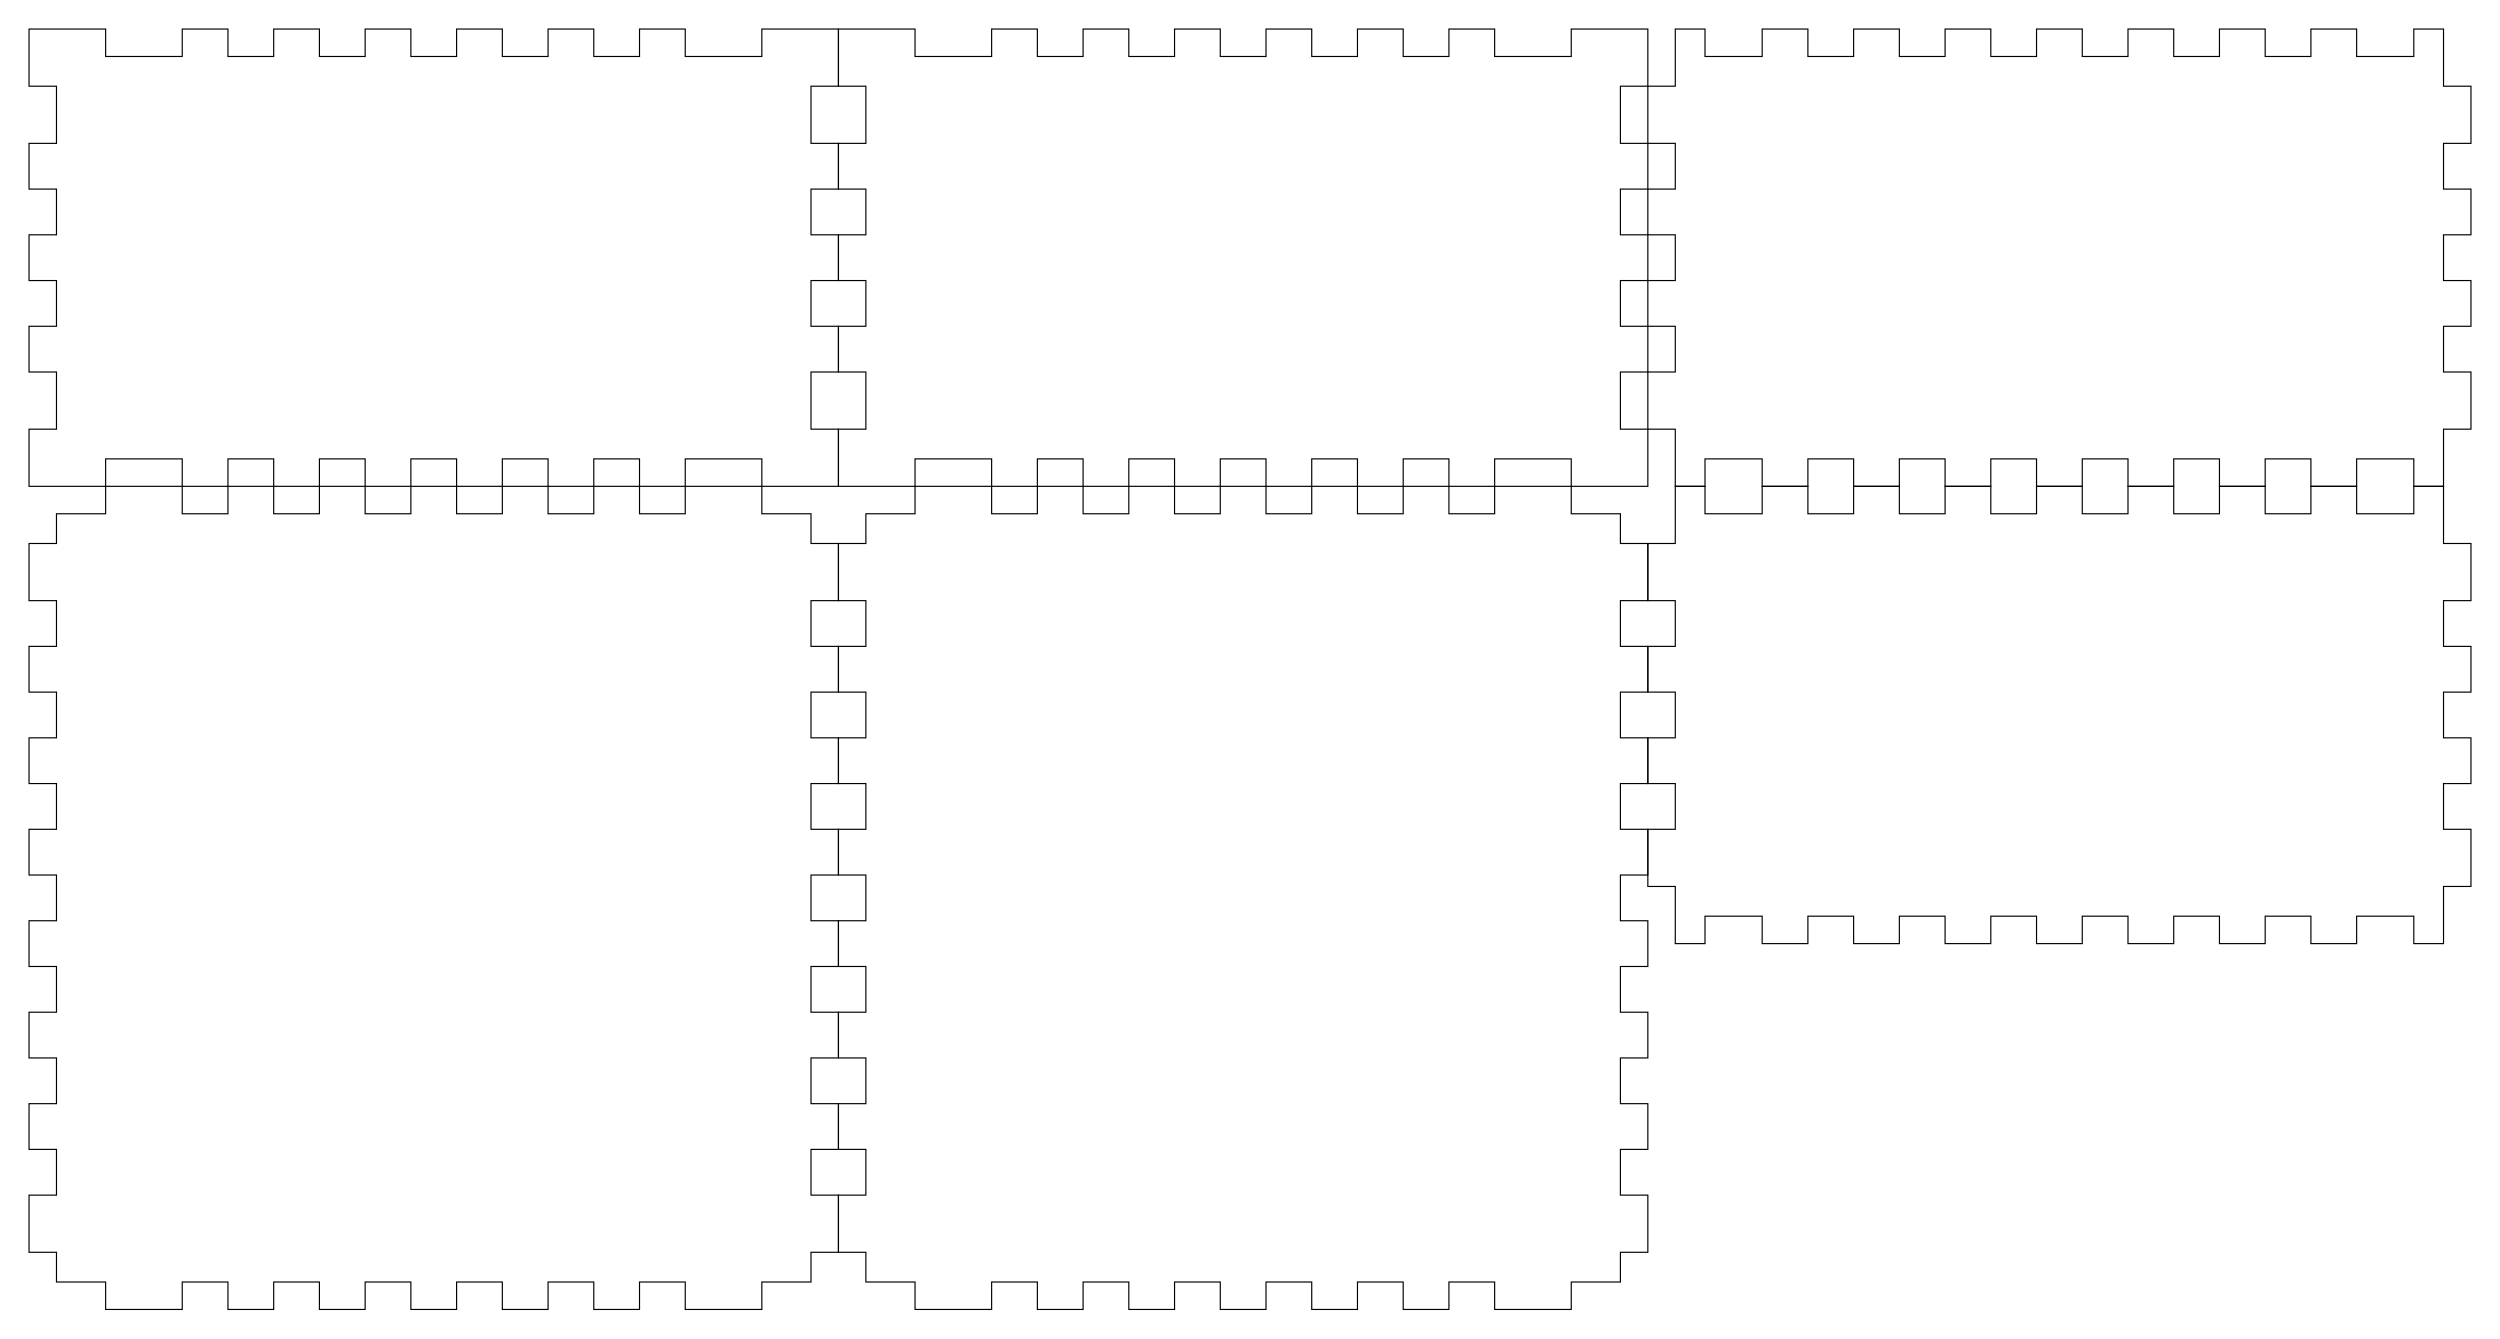
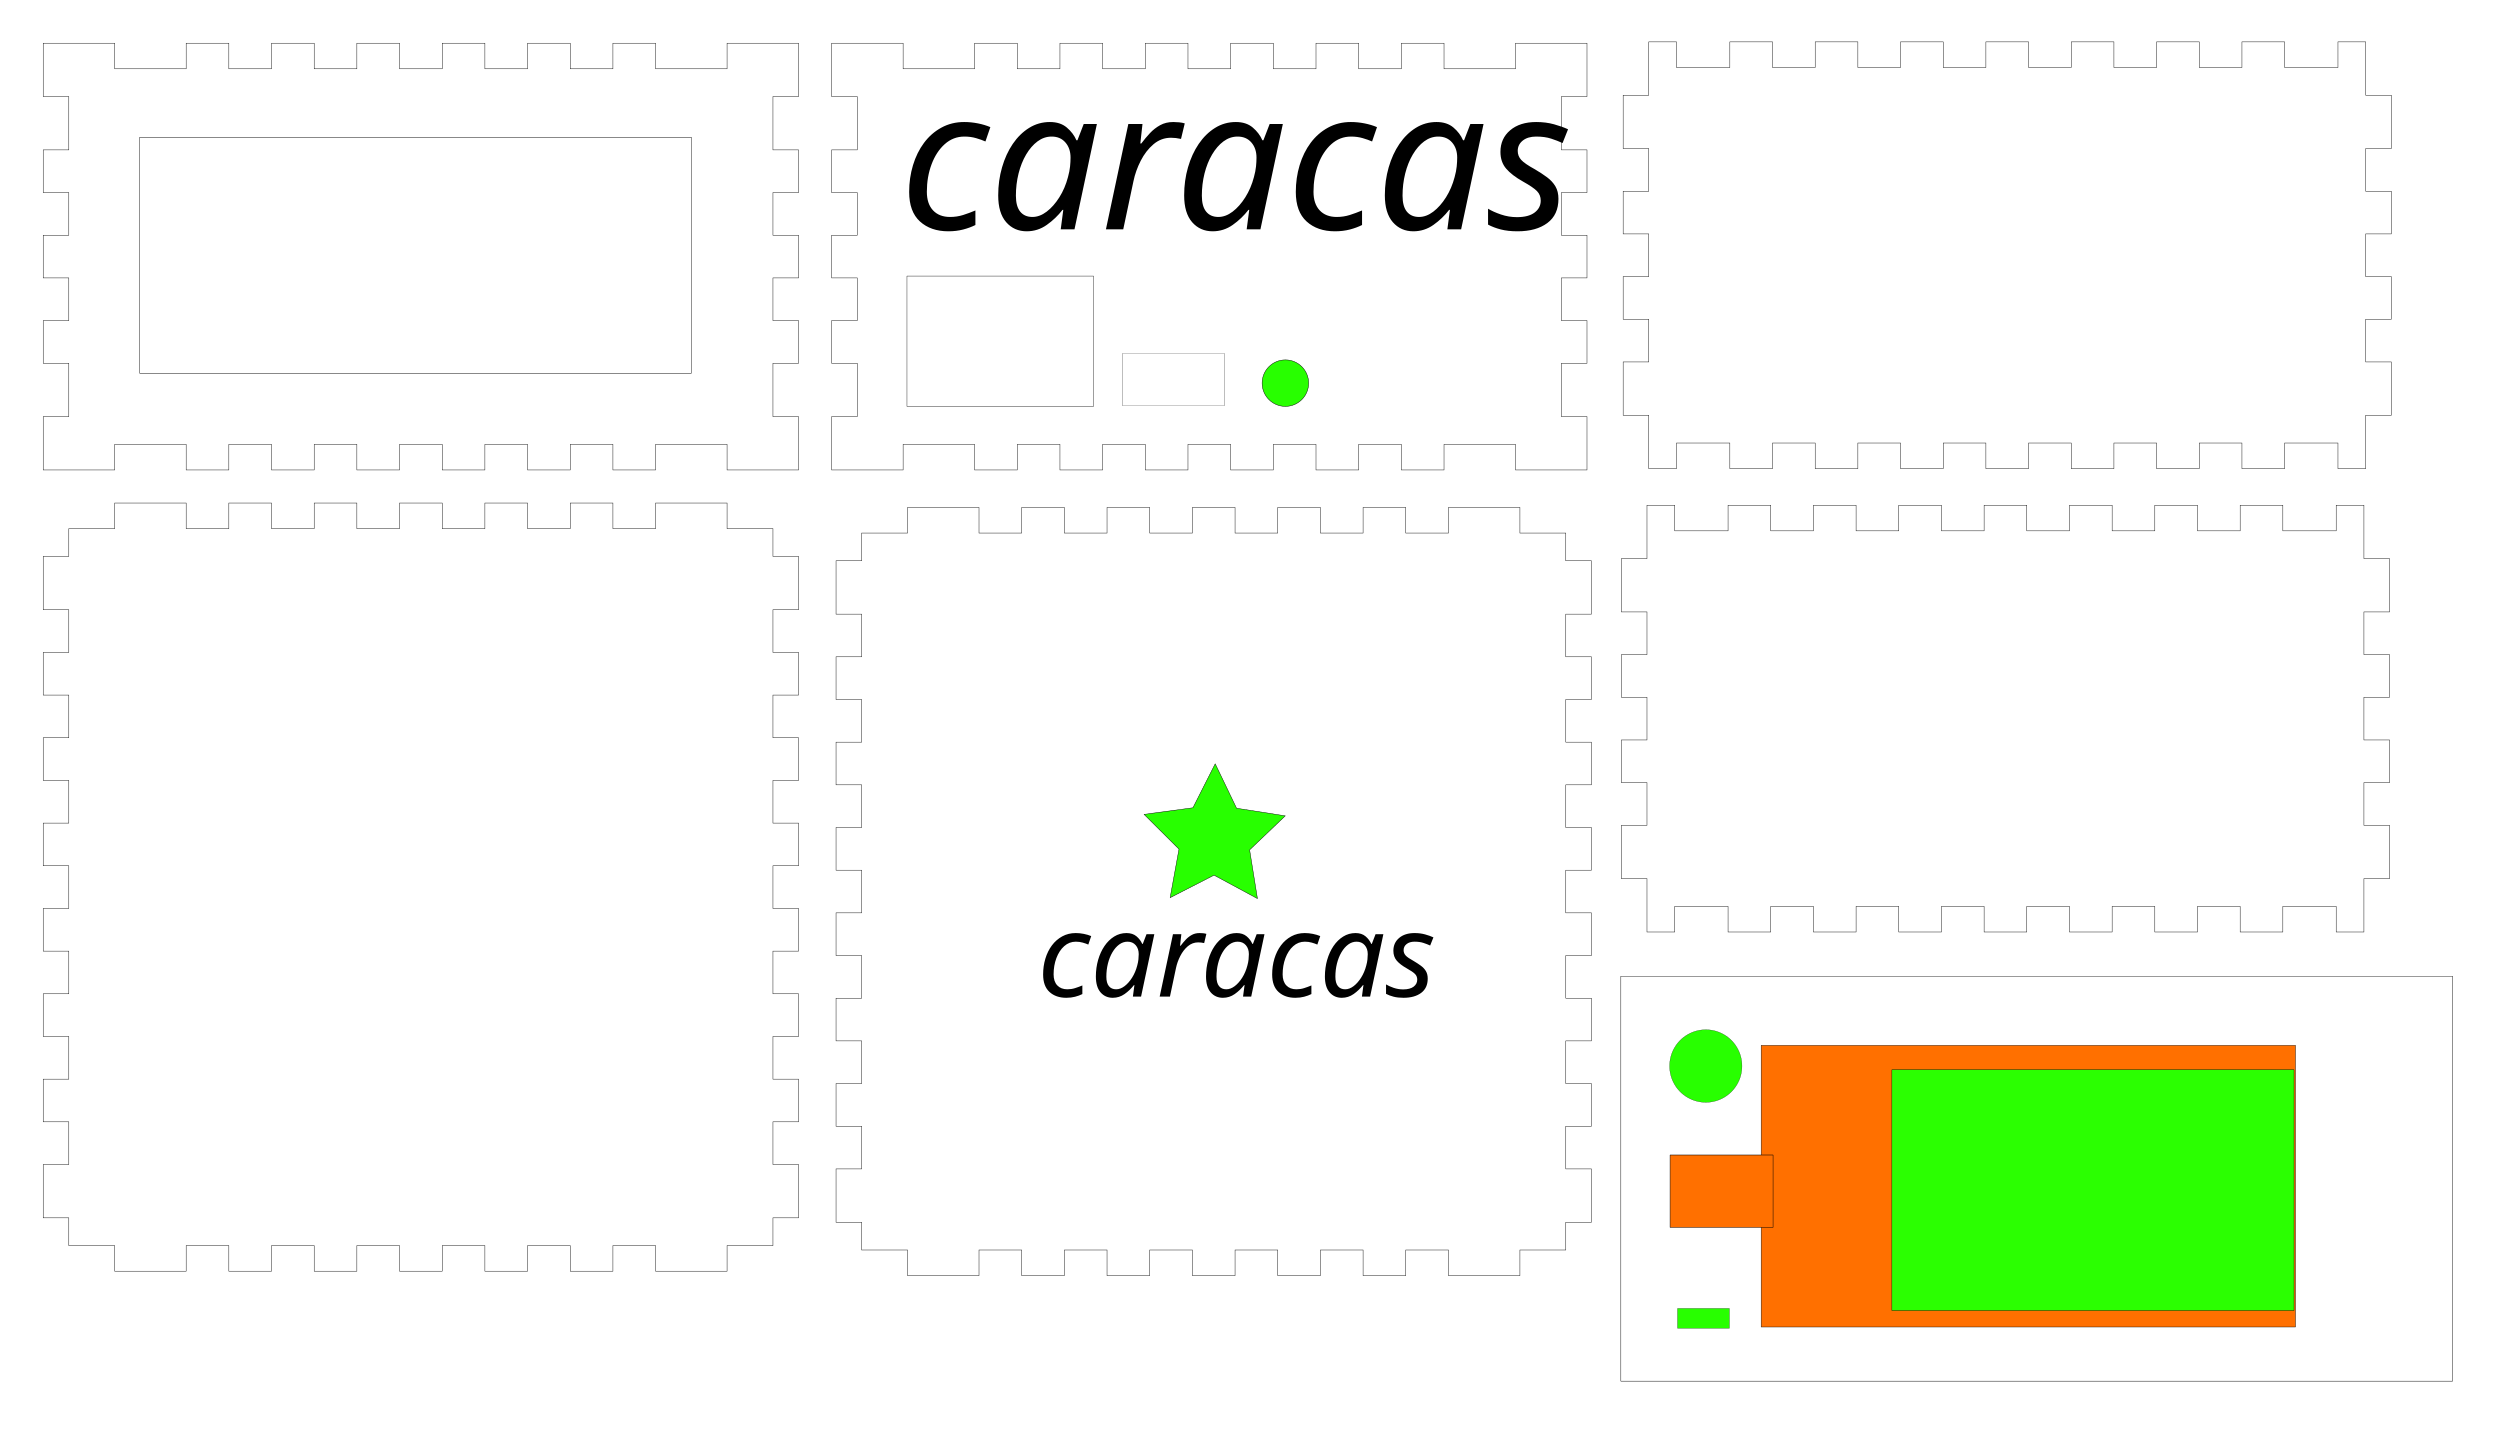
- <svg xmlns="http://www.w3.org/2000/svg" version="1.1" width="546.7mm" height="292.7mm" viewBox=" 0 0 1937.128 1037.127">
-   <g transform="translate(22.50002, 22.50002) ">
-     <polygon style="stroke:#000000; fill:none; stroke-width:0.9" points="0, 0 59.35, 0 59.35, 21.26 118.701, 21.26 118.701, 0 154.134, 0 154.134, 21.26 189.567, 21.26 189.567, 0 225, 0 225, 21.26 260.433, 21.26 260.433, 0 295.866, 0 295.866, 21.26 331.299, 21.26 331.299, 0 366.733, 0 366.733, 21.26 402.166, 21.26 402.166, 0 437.599, 0 437.599, 21.26 473.032, 21.26 473.032, 0 508.465, 0 508.465, 21.26 567.815, 21.26 567.815, 0 627.166, 0 627.166, 44.291 605.906, 44.291 605.906, 88.583 627.166, 88.583 627.166, 124.016 605.906, 124.016 605.906, 159.449 627.166, 159.449 627.166, 194.882 605.906, 194.882 605.906, 230.315 627.166, 230.315 627.166, 265.748 605.906, 265.748 605.906, 310.04 627.166, 310.04 627.166, 354.331 567.815, 354.331 567.815, 333.071 508.465, 333.071 508.465, 354.331 473.032, 354.331 473.032, 333.071 437.599, 333.071 437.599, 354.331 402.166, 354.331 402.166, 333.071 366.733, 333.071 366.733, 354.331 331.299, 354.331 331.299, 333.071 295.866, 333.071 295.866, 354.331 260.433, 354.331 260.433, 333.071 225, 333.071 225, 354.331 189.567, 354.331 189.567, 333.071 154.134, 333.071 154.134, 354.331 118.701, 354.331 118.701, 333.071 59.35, 333.071 59.35, 354.331 0, 354.331 0, 310.04 21.26, 310.04 21.26, 265.748 0, 265.748 0, 230.315 21.26, 230.315 21.26, 194.882 0, 194.882 0, 159.449 21.26, 159.449 21.26, 124.016 0, 124.016 0, 88.583 21.26, 88.583 21.26, 44.291 0, 44.291 " />
+ <svg xmlns="http://www.w3.org/2000/svg" version="1.1" width="2075.742" height="1185.955" viewBox="0 0 2075.743 1185.956" id="svg2">
+   <defs id="defs30" />
+   <g transform="translate(35.8706,35.87057)" id="g4" style="stroke-width:0.354;stroke-miterlimit:4;stroke-dasharray:none">
+     <polygon style="fill:none;stroke:#000000;stroke-width:0.354;stroke-miterlimit:4;stroke-dasharray:none" points="605.906,310.04 627.166,310.04 627.166,354.331 567.815,354.331 567.815,333.071 508.465,333.071 508.465,354.331 473.032,354.331 473.032,333.071 437.599,333.071 437.599,354.331 402.166,354.331 402.166,333.071 366.733,333.071 366.733,354.331 331.299,354.331 331.299,333.071 295.866,333.071 295.866,354.331 260.433,354.331 260.433,333.071 225,333.071 225,354.331 189.567,354.331 189.567,333.071 154.134,333.071 154.134,354.331 118.701,354.331 118.701,333.071 59.35,333.071 59.35,354.331 0,354.331 0,310.04 21.26,310.04 21.26,265.748 0,265.748 0,230.315 21.26,230.315 21.26,194.882 0,194.882 0,159.449 21.26,159.449 21.26,124.016 0,124.016 0,88.583 21.26,88.583 21.26,44.291 0,44.291 0,0 59.35,0 59.35,21.26 118.701,21.26 118.701,0 154.134,0 154.134,21.26 189.567,21.26 189.567,0 225,0 225,21.26 260.433,21.26 260.433,0 295.866,0 295.866,21.26 331.299,21.26 331.299,0 366.733,0 366.733,21.26 402.166,21.26 402.166,0 437.599,0 437.599,21.26 473.032,21.26 473.032,0 508.465,0 508.465,21.26 567.815,21.26 567.815,0 627.166,0 627.166,44.291 605.906,44.291 605.906,88.583 627.166,88.583 627.166,124.016 605.906,124.016 605.906,159.449 627.166,159.449 627.166,194.882 605.906,194.882 605.906,230.315 627.166,230.315 627.166,265.748 605.906,265.748 " id="polygon6" />
  </g>
-   <g transform="translate(649.6659, 22.50002) ">
-     <polygon style="stroke:#000000; fill:none; stroke-width:0.9" points="0, 0 59.35, 0 59.35, 21.26 118.701, 21.26 118.701, 0 154.134, 0 154.134, 21.26 189.567, 21.26 189.567, 0 225, 0 225, 21.26 260.433, 21.26 260.433, 0 295.866, 0 295.866, 21.26 331.299, 21.26 331.299, 0 366.733, 0 366.733, 21.26 402.166, 21.26 402.166, 0 437.599, 0 437.599, 21.26 473.032, 21.26 473.032, 0 508.465, 0 508.465, 21.26 567.815, 21.26 567.815, 0 627.166, 0 627.166, 44.291 605.906, 44.291 605.906, 88.583 627.166, 88.583 627.166, 124.016 605.906, 124.016 605.906, 159.449 627.166, 159.449 627.166, 194.882 605.906, 194.882 605.906, 230.315 627.166, 230.315 627.166, 265.748 605.906, 265.748 605.906, 310.04 627.166, 310.04 627.166, 354.331 567.815, 354.331 567.815, 333.071 508.465, 333.071 508.465, 354.331 473.032, 354.331 473.032, 333.071 437.599, 333.071 437.599, 354.331 402.166, 354.331 402.166, 333.071 366.733, 333.071 366.733, 354.331 331.299, 354.331 331.299, 333.071 295.866, 333.071 295.866, 354.331 260.433, 354.331 260.433, 333.071 225, 333.071 225, 354.331 189.567, 354.331 189.567, 333.071 154.134, 333.071 154.134, 354.331 118.701, 354.331 118.701, 333.071 59.35, 333.071 59.35, 354.331 0, 354.331 0, 310.04 21.26, 310.04 21.26, 265.748 0, 265.748 0, 230.315 21.26, 230.315 21.26, 194.882 0, 194.882 0, 159.449 21.26, 159.449 21.26, 124.016 0, 124.016 0, 88.583 21.26, 88.583 21.26, 44.291 0, 44.291 " />
+   <g transform="translate(690.5047,35.87057)" id="g8" style="stroke-width:0.354;stroke-miterlimit:4;stroke-dasharray:none">
+     <polygon style="fill:none;stroke:#000000;stroke-width:0.354;stroke-miterlimit:4;stroke-dasharray:none" points="605.906,265.748 605.906,310.04 627.166,310.04 627.166,354.331 567.815,354.331 567.815,333.071 508.465,333.071 508.465,354.331 473.032,354.331 473.032,333.071 437.599,333.071 437.599,354.331 402.166,354.331 402.166,333.071 366.733,333.071 366.733,354.331 331.299,354.331 331.299,333.071 295.866,333.071 295.866,354.331 260.433,354.331 260.433,333.071 225,333.071 225,354.331 189.567,354.331 189.567,333.071 154.134,333.071 154.134,354.331 118.701,354.331 118.701,333.071 59.35,333.071 59.35,354.331 0,354.331 0,310.04 21.26,310.04 21.26,265.748 0,265.748 0,230.315 21.26,230.315 21.26,194.882 0,194.882 0,159.449 21.26,159.449 21.26,124.016 0,124.016 0,88.583 21.26,88.583 21.26,44.291 0,44.291 0,0 59.35,0 59.35,21.26 118.701,21.26 118.701,0 154.134,0 154.134,21.26 189.567,21.26 189.567,0 225,0 225,21.26 260.433,21.26 260.433,0 295.866,0 295.866,21.26 331.299,21.26 331.299,0 366.733,0 366.733,21.26 402.166,21.26 402.166,0 437.599,0 437.599,21.26 473.032,21.26 473.032,0 508.465,0 508.465,21.26 567.815,21.26 567.815,0 627.166,0 627.166,44.291 605.906,44.291 605.906,88.583 627.166,88.583 627.166,124.016 605.906,124.016 605.906,159.449 627.166,159.449 627.166,194.882 605.906,194.882 605.906,230.315 627.166,230.315 627.166,265.748 " id="polygon10" />
  </g>
-   <g transform="translate(1276.832, 22.50002) ">
-     <polygon style="stroke:#000000; fill:none; stroke-width:0.9" points="21.26, 0 44.291, 0 44.291, 21.26 88.583, 21.26 88.583, 0 124.016, 0 124.016, 21.26 159.449, 21.26 159.449, 0 194.882, 0 194.882, 21.26 230.315, 21.26 230.315, 0 265.748, 0 265.748, 21.26 301.181, 21.26 301.181, 0 336.614, 0 336.614, 21.26 372.048, 21.26 372.048, 0 407.481, 0 407.481, 21.26 442.914, 21.26 442.914, 0 478.347, 0 478.347, 21.26 513.78, 21.26 513.78, 0 549.213, 0 549.213, 21.26 593.504, 21.26 593.504, 0 616.536, 0 616.536, 44.291 637.796, 44.291 637.796, 88.583 616.536, 88.583 616.536, 124.016 637.796, 124.016 637.796, 159.449 616.536, 159.449 616.536, 194.882 637.796, 194.882 637.796, 230.315 616.536, 230.315 616.536, 265.748 637.796, 265.748 637.796, 310.04 616.536, 310.04 616.536, 354.331 593.504, 354.331 593.504, 333.071 549.213, 333.071 549.213, 354.331 513.78, 354.331 513.78, 333.071 478.347, 333.071 478.347, 354.331 442.914, 354.331 442.914, 333.071 407.481, 333.071 407.481, 354.331 372.048, 354.331 372.048, 333.071 336.614, 333.071 336.614, 354.331 301.181, 354.331 301.181, 333.071 265.748, 333.071 265.748, 354.331 230.315, 354.331 230.315, 333.071 194.882, 333.071 194.882, 354.331 159.449, 354.331 159.449, 333.071 124.016, 333.071 124.016, 354.331 88.583, 354.331 88.583, 333.071 44.291, 333.071 44.291, 354.331 21.26, 354.331 21.26, 310.04 0, 310.04 0, 265.748 21.26, 265.748 21.26, 230.315 0, 230.315 0, 194.882 21.26, 194.882 21.26, 159.449 0, 159.449 0, 124.016 21.26, 124.016 21.26, 88.583 0, 88.583 0, 44.291 21.26, 44.291 " />
+   <g transform="translate(1347.699,34.76818)" id="g12" style="stroke-width:0.354;stroke-miterlimit:4;stroke-dasharray:none">
+     <polygon style="fill:none;stroke:#000000;stroke-width:0.354;stroke-miterlimit:4;stroke-dasharray:none" points="637.796,265.748 637.796,310.04 616.536,310.04 616.536,354.331 593.504,354.331 593.504,333.071 549.213,333.071 549.213,354.331 513.78,354.331 513.78,333.071 478.347,333.071 478.347,354.331 442.914,354.331 442.914,333.071 407.481,333.071 407.481,354.331 372.048,354.331 372.048,333.071 336.614,333.071 336.614,354.331 301.181,354.331 301.181,333.071 265.748,333.071 265.748,354.331 230.315,354.331 230.315,333.071 194.882,333.071 194.882,354.331 159.449,354.331 159.449,333.071 124.016,333.071 124.016,354.331 88.583,354.331 88.583,333.071 44.291,333.071 44.291,354.331 21.26,354.331 21.26,310.04 0,310.04 0,265.748 21.26,265.748 21.26,230.315 0,230.315 0,194.882 21.26,194.882 21.26,159.449 0,159.449 0,124.016 21.26,124.016 21.26,88.583 0,88.583 0,44.291 21.26,44.291 21.26,0 44.291,0 44.291,21.26 88.583,21.26 88.583,0 124.016,0 124.016,21.26 159.449,21.26 159.449,0 194.882,0 194.882,21.26 230.315,21.26 230.315,0 265.748,0 265.748,21.26 301.181,21.26 301.181,0 336.614,0 336.614,21.26 372.048,21.26 372.048,0 407.481,0 407.481,21.26 442.914,21.26 442.914,0 478.347,0 478.347,21.26 513.78,21.26 513.78,0 549.213,0 549.213,21.26 593.504,21.26 593.504,0 616.536,0 616.536,44.291 637.796,44.291 637.796,88.583 616.536,88.583 616.536,124.016 637.796,124.016 637.796,159.449 616.536,159.449 616.536,194.882 637.796,194.882 637.796,230.315 616.536,230.315 616.536,265.748 " id="polygon14" />
  </g>
-   <g transform="translate(1276.832, 376.831) ">
-     <polygon style="stroke:#000000; fill:none; stroke-width:0.9" points="21.26, 0 44.291, 0 44.291, 21.26 88.583, 21.26 88.583, 0 124.016, 0 124.016, 21.26 159.449, 21.26 159.449, 0 194.882, 0 194.882, 21.26 230.315, 21.26 230.315, 0 265.748, 0 265.748, 21.26 301.181, 21.26 301.181, 0 336.614, 0 336.614, 21.26 372.048, 21.26 372.048, 0 407.481, 0 407.481, 21.26 442.914, 21.26 442.914, 0 478.347, 0 478.347, 21.26 513.78, 21.26 513.78, 0 549.213, 0 549.213, 21.26 593.504, 21.26 593.504, 0 616.536, 0 616.536, 44.291 637.796, 44.291 637.796, 88.583 616.536, 88.583 616.536, 124.016 637.796, 124.016 637.796, 159.449 616.536, 159.449 616.536, 194.882 637.796, 194.882 637.796, 230.315 616.536, 230.315 616.536, 265.748 637.796, 265.748 637.796, 310.04 616.536, 310.04 616.536, 354.331 593.504, 354.331 593.504, 333.071 549.213, 333.071 549.213, 354.331 513.78, 354.331 513.78, 333.071 478.347, 333.071 478.347, 354.331 442.914, 354.331 442.914, 333.071 407.481, 333.071 407.481, 354.331 372.048, 354.331 372.048, 333.071 336.614, 333.071 336.614, 354.331 301.181, 354.331 301.181, 333.071 265.748, 333.071 265.748, 354.331 230.315, 354.331 230.315, 333.071 194.882, 333.071 194.882, 354.331 159.449, 354.331 159.449, 333.071 124.016, 333.071 124.016, 354.331 88.583, 354.331 88.583, 333.071 44.291, 333.071 44.291, 354.331 21.26, 354.331 21.26, 310.04 0, 310.04 0, 265.748 21.26, 265.748 21.26, 230.315 0, 230.315 0, 194.882 21.26, 194.882 21.26, 159.449 0, 159.449 0, 124.016 21.26, 124.016 21.26, 88.583 0, 88.583 0, 44.291 21.26, 44.291 " />
+   <g transform="translate(1346.223,419.5012)" id="g16" style="stroke-width:0.354;stroke-miterlimit:4;stroke-dasharray:none">
+     <polygon style="fill:none;stroke:#000000;stroke-width:0.354;stroke-miterlimit:4;stroke-dasharray:none" points="637.796,230.315 616.536,230.315 616.536,265.748 637.796,265.748 637.796,310.04 616.536,310.04 616.536,354.331 593.504,354.331 593.504,333.071 549.213,333.071 549.213,354.331 513.78,354.331 513.78,333.071 478.347,333.071 478.347,354.331 442.914,354.331 442.914,333.071 407.481,333.071 407.481,354.331 372.048,354.331 372.048,333.071 336.614,333.071 336.614,354.331 301.181,354.331 301.181,333.071 265.748,333.071 265.748,354.331 230.315,354.331 230.315,333.071 194.882,333.071 194.882,354.331 159.449,354.331 159.449,333.071 124.016,333.071 124.016,354.331 88.583,354.331 88.583,333.071 44.291,333.071 44.291,354.331 21.26,354.331 21.26,310.04 0,310.04 0,265.748 21.26,265.748 21.26,230.315 0,230.315 0,194.882 21.26,194.882 21.26,159.449 0,159.449 0,124.016 21.26,124.016 21.26,88.583 0,88.583 0,44.291 21.26,44.291 21.26,0 44.291,0 44.291,21.26 88.583,21.26 88.583,0 124.016,0 124.016,21.26 159.449,21.26 159.449,0 194.882,0 194.882,21.26 230.315,21.26 230.315,0 265.748,0 265.748,21.26 301.181,21.26 301.181,0 336.614,0 336.614,21.26 372.048,21.26 372.048,0 407.481,0 407.481,21.26 442.914,21.26 442.914,0 478.347,0 478.347,21.26 513.78,21.26 513.78,0 549.213,0 549.213,21.26 593.504,21.26 593.504,0 616.536,0 616.536,44.291 637.796,44.291 637.796,88.583 616.536,88.583 616.536,124.016 637.796,124.016 637.796,159.449 616.536,159.449 616.536,194.882 637.796,194.882 " id="polygon18" />
  </g>
-   <g transform="translate(22.50002, 376.831) ">
-     <polygon style="stroke:#000000; fill:none; stroke-width:0.9" points="21.26, 21.26 59.35, 21.26 59.35, 0 118.701, 0 118.701, 21.26 154.134, 21.26 154.134, 0 189.567, 0 189.567, 21.26 225, 21.26 225, 0 260.433, 0 260.433, 21.26 295.866, 21.26 295.866, 0 331.299, 0 331.299, 21.26 366.733, 21.26 366.733, 0 402.166, 0 402.166, 21.26 437.599, 21.26 437.599, 0 473.032, 0 473.032, 21.26 508.465, 21.26 508.465, 0 567.815, 0 567.815, 21.26 605.906, 21.26 605.906, 44.291 627.166, 44.291 627.166, 88.583 605.906, 88.583 605.906, 124.016 627.166, 124.016 627.166, 159.449 605.906, 159.449 605.906, 194.882 627.166, 194.882 627.166, 230.315 605.906, 230.315 605.906, 265.748 627.166, 265.748 627.166, 301.181 605.906, 301.181 605.906, 336.614 627.166, 336.614 627.166, 372.048 605.906, 372.048 605.906, 407.481 627.166, 407.481 627.166, 442.914 605.906, 442.914 605.906, 478.347 627.166, 478.347 627.166, 513.78 605.906, 513.78 605.906, 549.213 627.166, 549.213 627.166, 593.504 605.906, 593.504 605.906, 616.536 567.815, 616.536 567.815, 637.796 508.465, 637.796 508.465, 616.536 473.032, 616.536 473.032, 637.796 437.599, 637.796 437.599, 616.536 402.166, 616.536 402.166, 637.796 366.733, 637.796 366.733, 616.536 331.299, 616.536 331.299, 637.796 295.866, 637.796 295.866, 616.536 260.433, 616.536 260.433, 637.796 225, 637.796 225, 616.536 189.567, 616.536 189.567, 637.796 154.134, 637.796 154.134, 616.536 118.701, 616.536 118.701, 637.796 59.35, 637.796 59.35, 616.536 21.26, 616.536 21.26, 593.504 0, 593.504 0, 549.213 21.26, 549.213 21.26, 513.78 0, 513.78 0, 478.347 21.26, 478.347 21.26, 442.914 0, 442.914 0, 407.481 21.26, 407.481 21.26, 372.048 0, 372.048 0, 336.614 21.26, 336.614 21.26, 301.181 0, 301.181 0, 265.748 21.26, 265.748 21.26, 230.315 0, 230.315 0, 194.882 21.26, 194.882 21.26, 159.449 0, 159.449 0, 124.016 21.26, 124.016 21.26, 88.583 0, 88.583 0, 44.291 21.26, 44.291 " />
+   <g transform="translate(35.8706,417.6699)" id="g20" style="stroke-width:0.354;stroke-miterlimit:4;stroke-dasharray:none">
+     <polygon style="fill:none;stroke:#000000;stroke-width:0.354;stroke-miterlimit:4;stroke-dasharray:none" points="627.166,301.181 605.906,301.181 605.906,336.614 627.166,336.614 627.166,372.048 605.906,372.048 605.906,407.481 627.166,407.481 627.166,442.914 605.906,442.914 605.906,478.347 627.166,478.347 627.166,513.78 605.906,513.78 605.906,549.213 627.166,549.213 627.166,593.504 605.906,593.504 605.906,616.536 567.815,616.536 567.815,637.796 508.465,637.796 508.465,616.536 473.032,616.536 473.032,637.796 437.599,637.796 437.599,616.536 402.166,616.536 402.166,637.796 366.733,637.796 366.733,616.536 331.299,616.536 331.299,637.796 295.866,637.796 295.866,616.536 260.433,616.536 260.433,637.796 225,637.796 225,616.536 189.567,616.536 189.567,637.796 154.134,637.796 154.134,616.536 118.701,616.536 118.701,637.796 59.35,637.796 59.35,616.536 21.26,616.536 21.26,593.504 0,593.504 0,549.213 21.26,549.213 21.26,513.78 0,513.78 0,478.347 21.26,478.347 21.26,442.914 0,442.914 0,407.481 21.26,407.481 21.26,372.048 0,372.048 0,336.614 21.26,336.614 21.26,301.181 0,301.181 0,265.748 21.26,265.748 21.26,230.315 0,230.315 0,194.882 21.26,194.882 21.26,159.449 0,159.449 0,124.016 21.26,124.016 21.26,88.583 0,88.583 0,44.291 21.26,44.291 21.26,21.26 59.35,21.26 59.35,0 118.701,0 118.701,21.26 154.134,21.26 154.134,0 189.567,0 189.567,21.26 225,21.26 225,0 260.433,0 260.433,21.26 295.866,21.26 295.866,0 331.299,0 331.299,21.26 366.733,21.26 366.733,0 402.166,0 402.166,21.26 437.599,21.26 437.599,0 473.032,0 473.032,21.26 508.465,21.26 508.465,0 567.815,0 567.815,21.26 605.906,21.26 605.906,44.291 627.166,44.291 627.166,88.583 605.906,88.583 605.906,124.016 627.166,124.016 627.166,159.449 605.906,159.449 605.906,194.882 627.166,194.882 627.166,230.315 605.906,230.315 605.906,265.748 627.166,265.748 " id="polygon22" />
  </g>
-   <g transform="translate(649.6659, 376.831) ">
-     <polygon style="stroke:#000000; fill:none; stroke-width:0.9" points="21.26, 21.26 59.35, 21.26 59.35, 0 118.701, 0 118.701, 21.26 154.134, 21.26 154.134, 0 189.567, 0 189.567, 21.26 225, 21.26 225, 0 260.433, 0 260.433, 21.26 295.866, 21.26 295.866, 0 331.299, 0 331.299, 21.26 366.733, 21.26 366.733, 0 402.166, 0 402.166, 21.26 437.599, 21.26 437.599, 0 473.032, 0 473.032, 21.26 508.465, 21.26 508.465, 0 567.815, 0 567.815, 21.26 605.906, 21.26 605.906, 44.291 627.166, 44.291 627.166, 88.583 605.906, 88.583 605.906, 124.016 627.166, 124.016 627.166, 159.449 605.906, 159.449 605.906, 194.882 627.166, 194.882 627.166, 230.315 605.906, 230.315 605.906, 265.748 627.166, 265.748 627.166, 301.181 605.906, 301.181 605.906, 336.614 627.166, 336.614 627.166, 372.048 605.906, 372.048 605.906, 407.481 627.166, 407.481 627.166, 442.914 605.906, 442.914 605.906, 478.347 627.166, 478.347 627.166, 513.78 605.906, 513.78 605.906, 549.213 627.166, 549.213 627.166, 593.504 605.906, 593.504 605.906, 616.536 567.815, 616.536 567.815, 637.796 508.465, 637.796 508.465, 616.536 473.032, 616.536 473.032, 637.796 437.599, 637.796 437.599, 616.536 402.166, 616.536 402.166, 637.796 366.733, 637.796 366.733, 616.536 331.299, 616.536 331.299, 637.796 295.866, 637.796 295.866, 616.536 260.433, 616.536 260.433, 637.796 225, 637.796 225, 616.536 189.567, 616.536 189.567, 637.796 154.134, 637.796 154.134, 616.536 118.701, 616.536 118.701, 637.796 59.35, 637.796 59.35, 616.536 21.26, 616.536 21.26, 593.504 0, 593.504 0, 549.213 21.26, 549.213 21.26, 513.78 0, 513.78 0, 478.347 21.26, 478.347 21.26, 442.914 0, 442.914 0, 407.481 21.26, 407.481 21.26, 372.048 0, 372.048 0, 336.614 21.26, 336.614 21.26, 301.181 0, 301.181 0, 265.748 21.26, 265.748 21.26, 230.315 0, 230.315 0, 194.882 21.26, 194.882 21.26, 159.449 0, 159.449 0, 124.016 21.26, 124.016 21.26, 88.583 0, 88.583 0, 44.291 21.26, 44.291 " />
+   <g transform="translate(694.1672,421.3324)" id="g24" style="stroke-width:0.354;stroke-miterlimit:4;stroke-dasharray:none">
+     <polygon style="fill:none;stroke:#000000;stroke-width:0.354;stroke-miterlimit:4;stroke-dasharray:none" points="627.166,301.181 605.906,301.181 605.906,336.614 627.166,336.614 627.166,372.048 605.906,372.048 605.906,407.481 627.166,407.481 627.166,442.914 605.906,442.914 605.906,478.347 627.166,478.347 627.166,513.78 605.906,513.78 605.906,549.213 627.166,549.213 627.166,593.504 605.906,593.504 605.906,616.536 567.815,616.536 567.815,637.796 508.465,637.796 508.465,616.536 473.032,616.536 473.032,637.796 437.599,637.796 437.599,616.536 402.166,616.536 402.166,637.796 366.733,637.796 366.733,616.536 331.299,616.536 331.299,637.796 295.866,637.796 295.866,616.536 260.433,616.536 260.433,637.796 225,637.796 225,616.536 189.567,616.536 189.567,637.796 154.134,637.796 154.134,616.536 118.701,616.536 118.701,637.796 59.35,637.796 59.35,616.536 21.26,616.536 21.26,593.504 0,593.504 0,549.213 21.26,549.213 21.26,513.78 0,513.78 0,478.347 21.26,478.347 21.26,442.914 0,442.914 0,407.481 21.26,407.481 21.26,372.048 0,372.048 0,336.614 21.26,336.614 21.26,301.181 0,301.181 0,265.748 21.26,265.748 21.26,230.315 0,230.315 0,194.882 21.26,194.882 21.26,159.449 0,159.449 0,124.016 21.26,124.016 21.26,88.583 0,88.583 0,44.291 21.26,44.291 21.26,21.26 59.35,21.26 59.35,0 118.701,0 118.701,21.26 154.134,21.26 154.134,0 189.567,0 189.567,21.26 225,21.26 225,0 260.433,0 260.433,21.26 295.866,21.26 295.866,0 331.299,0 331.299,21.26 366.733,21.26 366.733,0 402.166,0 402.166,21.26 437.599,21.26 437.599,0 473.032,0 473.032,21.26 508.465,21.26 508.465,0 567.815,0 567.815,21.26 605.906,21.26 605.906,44.291 627.166,44.291 627.166,88.583 605.906,88.583 605.906,124.016 627.166,124.016 627.166,159.449 605.906,159.449 605.906,194.882 627.166,194.882 627.166,230.315 605.906,230.315 605.906,265.748 627.166,265.748 " id="polygon26" />
  </g>
+   <text xml:space="preserve" style="font-size:96.679px;font-style:italic;font-variant:normal;font-weight:normal;font-stretch:normal;text-align:start;line-height:125%;letter-spacing:0px;word-spacing:0px;writing-mode:lr-tb;text-anchor:start;fill:#000000;fill-opacity:1;stroke:none;font-family:Bitstream Charter;-inkscape-font-specification:Bitstream Charter Italic" x="861.462" y="827.501" id="text3009">
+     <tspan id="tspan3013" x="861.462" y="827.501">caracas</tspan>
+   </text>
+   <rect style="fill:none;stroke:#000000;stroke-width:0.366;stroke-linecap:butt;stroke-linejoin:round;stroke-miterlimit:4;stroke-opacity:1;stroke-dasharray:none" id="rect3015" width="690.579" height="336.248" x="1345.773" y="810.525" />
+   <path style="fill:#28ff00;stroke:#000000;stroke-width:0.354;stroke-linecap:butt;stroke-linejoin:round;stroke-miterlimit:4;stroke-opacity:1;stroke-dasharray:none;fill-opacity:1" id="path3967" d="m 1933.59,930.201 a 58.427,58.427 0 1 1 -116.853,0 58.427,58.427 0 1 1 116.853,0 z" transform="matrix(0.5139282,0,0,0.5139282,452.6233,407.0661)" />
+   <rect style="fill:#28ff00;stroke:#000000;stroke-width:0.228;stroke-linecap:butt;stroke-linejoin:round;stroke-miterlimit:4;stroke-opacity:1;stroke-dasharray:none;fill-opacity:1" id="rect3979" width="43" height="16.426" x="1392.883" y="1086.409" />
+   <rect style="fill:#ff7000;stroke:#000000;stroke-width:0.35;stroke-linecap:butt;stroke-linejoin:round;stroke-miterlimit:4;stroke-opacity:1;stroke-dasharray:none;fill-opacity:1" id="rect3983" width="443.627" height="233.863" x="1462.294" y="867.949">
+     </rect>
+   <rect style="fill:#2bff01;fill-opacity:1;stroke:#000000;stroke-width:0.306;stroke-linecap:butt;stroke-linejoin:round;stroke-miterlimit:4;stroke-opacity:1;stroke-dasharray:none" id="rect3989" width="333.899" height="199.941" x="1570.821" y="888.2" />
+   <rect style="fill:#ff7000;stroke:#000000;stroke-width:0.398;stroke-linecap:butt;stroke-linejoin:round;stroke-miterlimit:4;stroke-opacity:1;stroke-dasharray:none;fill-opacity:1" id="rect3991" width="85.517" height="60.061" x="1386.658" y="958.996" />
+   <path style="fill:#28ff00;stroke:#000000;stroke-width:0.354;stroke-linecap:butt;stroke-linejoin:round;stroke-miterlimit:4;stroke-opacity:1;stroke-dasharray:none;fill-opacity:1" id="path3993" d="m 963.079,901.699 7.349,-40.282 -29.017,-28.89 40.581,-5.458 18.51,-36.524 17.732,36.908 40.456,6.317 -29.622,28.269 6.494,40.428 -36.039,-19.437 z" transform="translate(8.485288,-156.375)" />
+   <rect style="fill:none;stroke:#000000;stroke-width:0.211;stroke-linecap:butt;stroke-linejoin:round;stroke-miterlimit:4;stroke-opacity:1;stroke-dasharray:none" id="rect3997" width="84.828" height="43.277" x="931.895" y="293.515" />
+   <rect style="fill:none;stroke:#000000;stroke-width:0.32;stroke-linecap:butt;stroke-linejoin:round;stroke-miterlimit:4;stroke-opacity:1;stroke-dasharray:none" id="rect3999" width="154.891" height="108.222" x="753.051" y="229.223" />
+   <path style="fill:#28ff00;fill-opacity:1;stroke:#000000;stroke-width:0.354;stroke-linecap:butt;stroke-linejoin:round;stroke-miterlimit:4;stroke-opacity:1;stroke-dasharray:none" id="path4001" d="m 1165.312,314.8 a 18.385,18.385 0 1 1 -36.77,0 18.385,18.385 0 1 1 36.77,0 z" transform="matrix(1.049901,0,0,1.049901,-136.917,-12.39263)" />
+   <text xml:space="preserve" style="font-size:163.208px;font-style:italic;font-variant:normal;font-weight:normal;font-stretch:normal;text-align:start;line-height:125%;letter-spacing:0px;word-spacing:0px;writing-mode:lr-tb;text-anchor:start;fill:#000000;fill-opacity:1;stroke:none;font-family:Bitstream Charter;-inkscape-font-specification:Bitstream Charter Italic" x="747.047" y="190.423" id="text3009-2">
+     <tspan id="tspan3013-8" x="747.047" y="190.423">caracas</tspan>
+   </text>
+   <rect style="fill:none;fill-opacity:0.444;stroke:#000000;stroke-width:0.354;stroke-linecap:butt;stroke-linejoin:round;stroke-miterlimit:4;stroke-opacity:1;stroke-dasharray:none" id="rect4026" width="458" height="196" x="116" y="113.955" transform="translate(0,-1.2064036e-4)" />
</svg>
